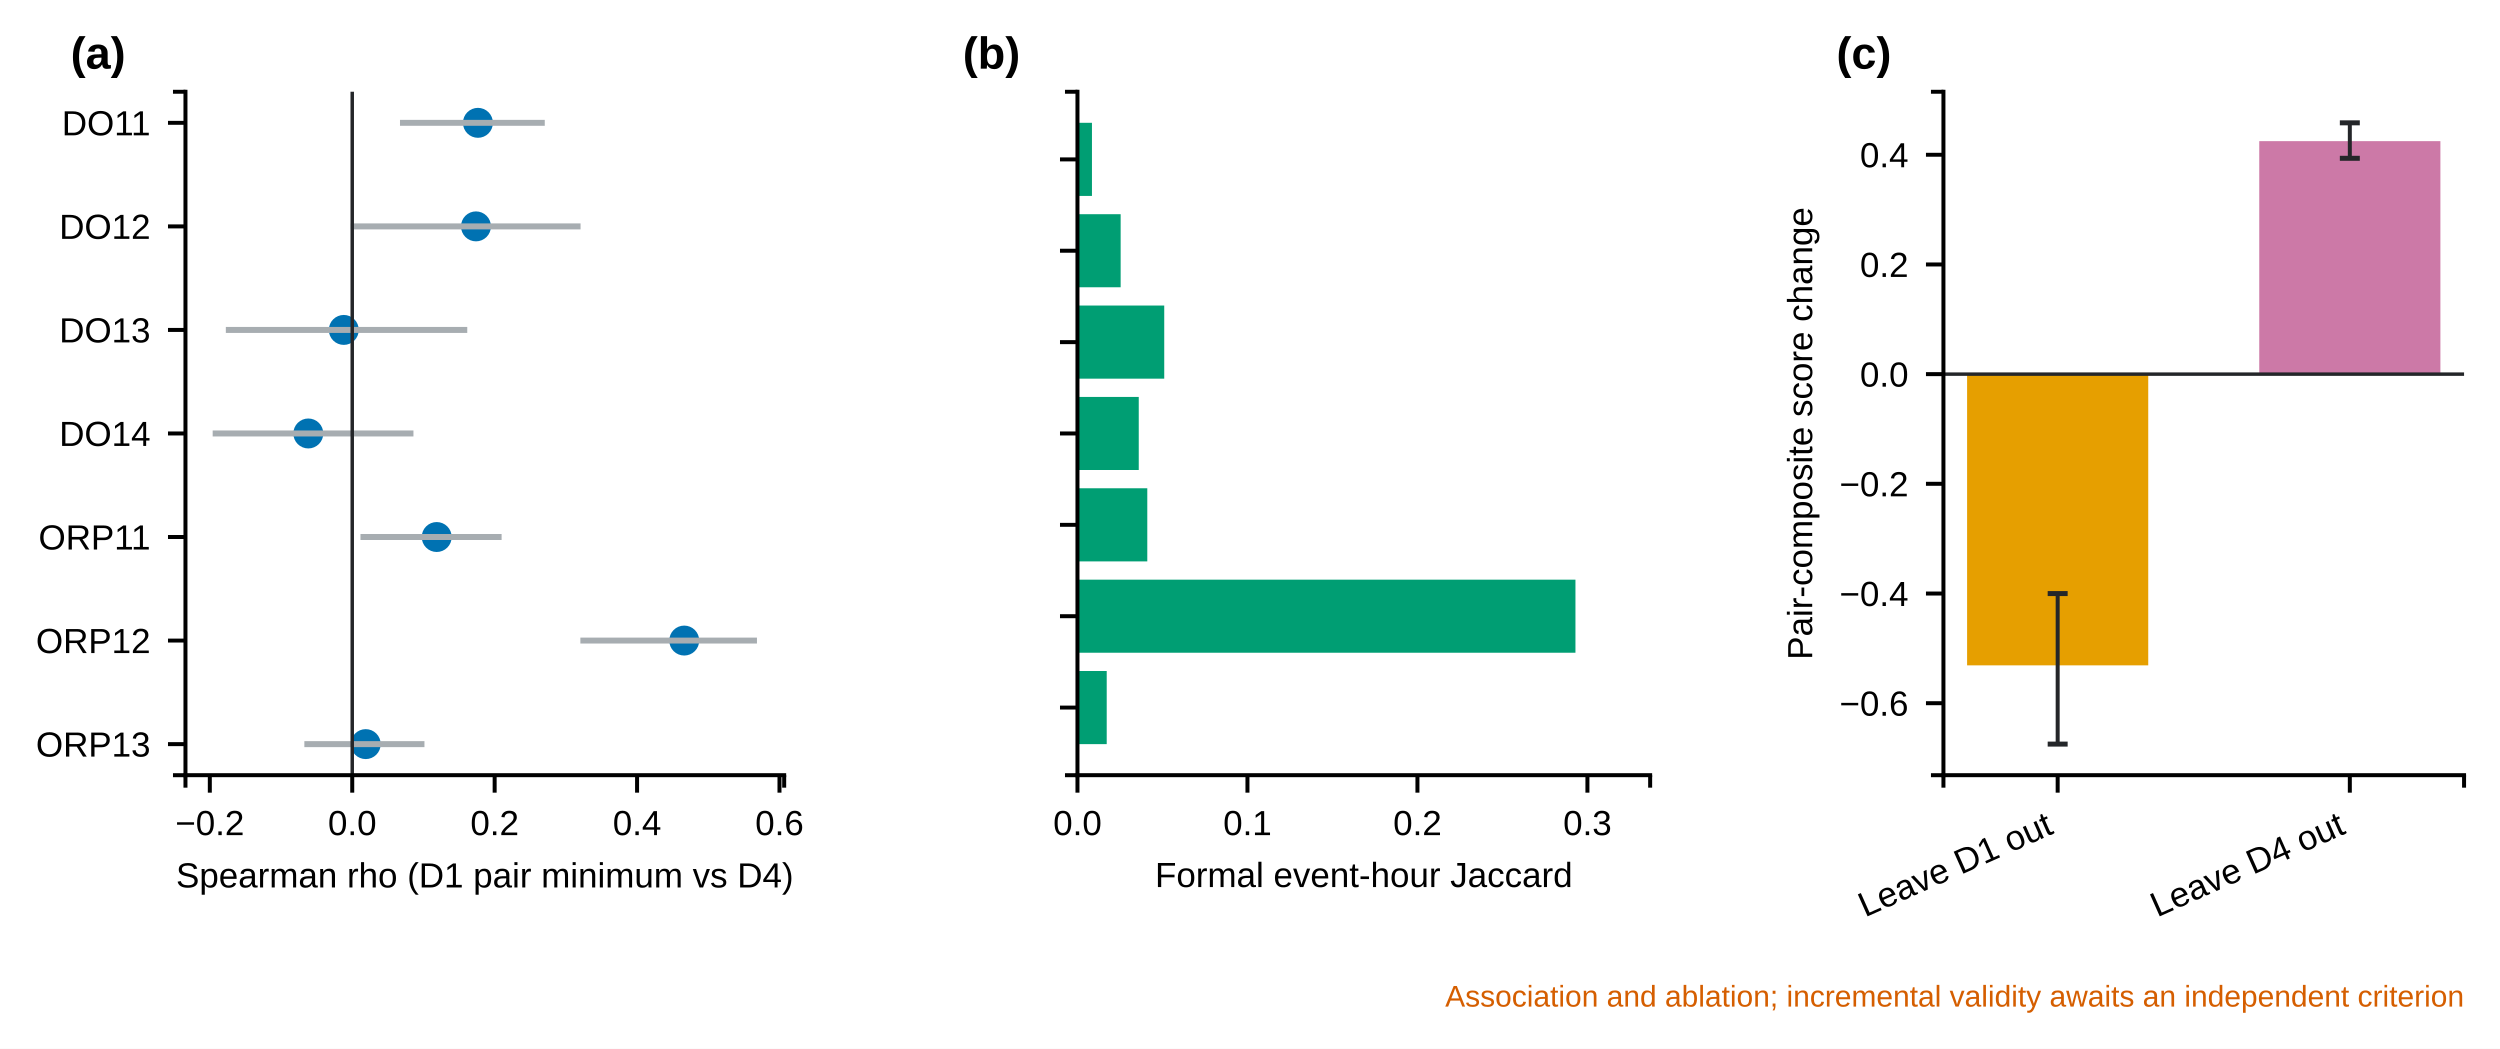
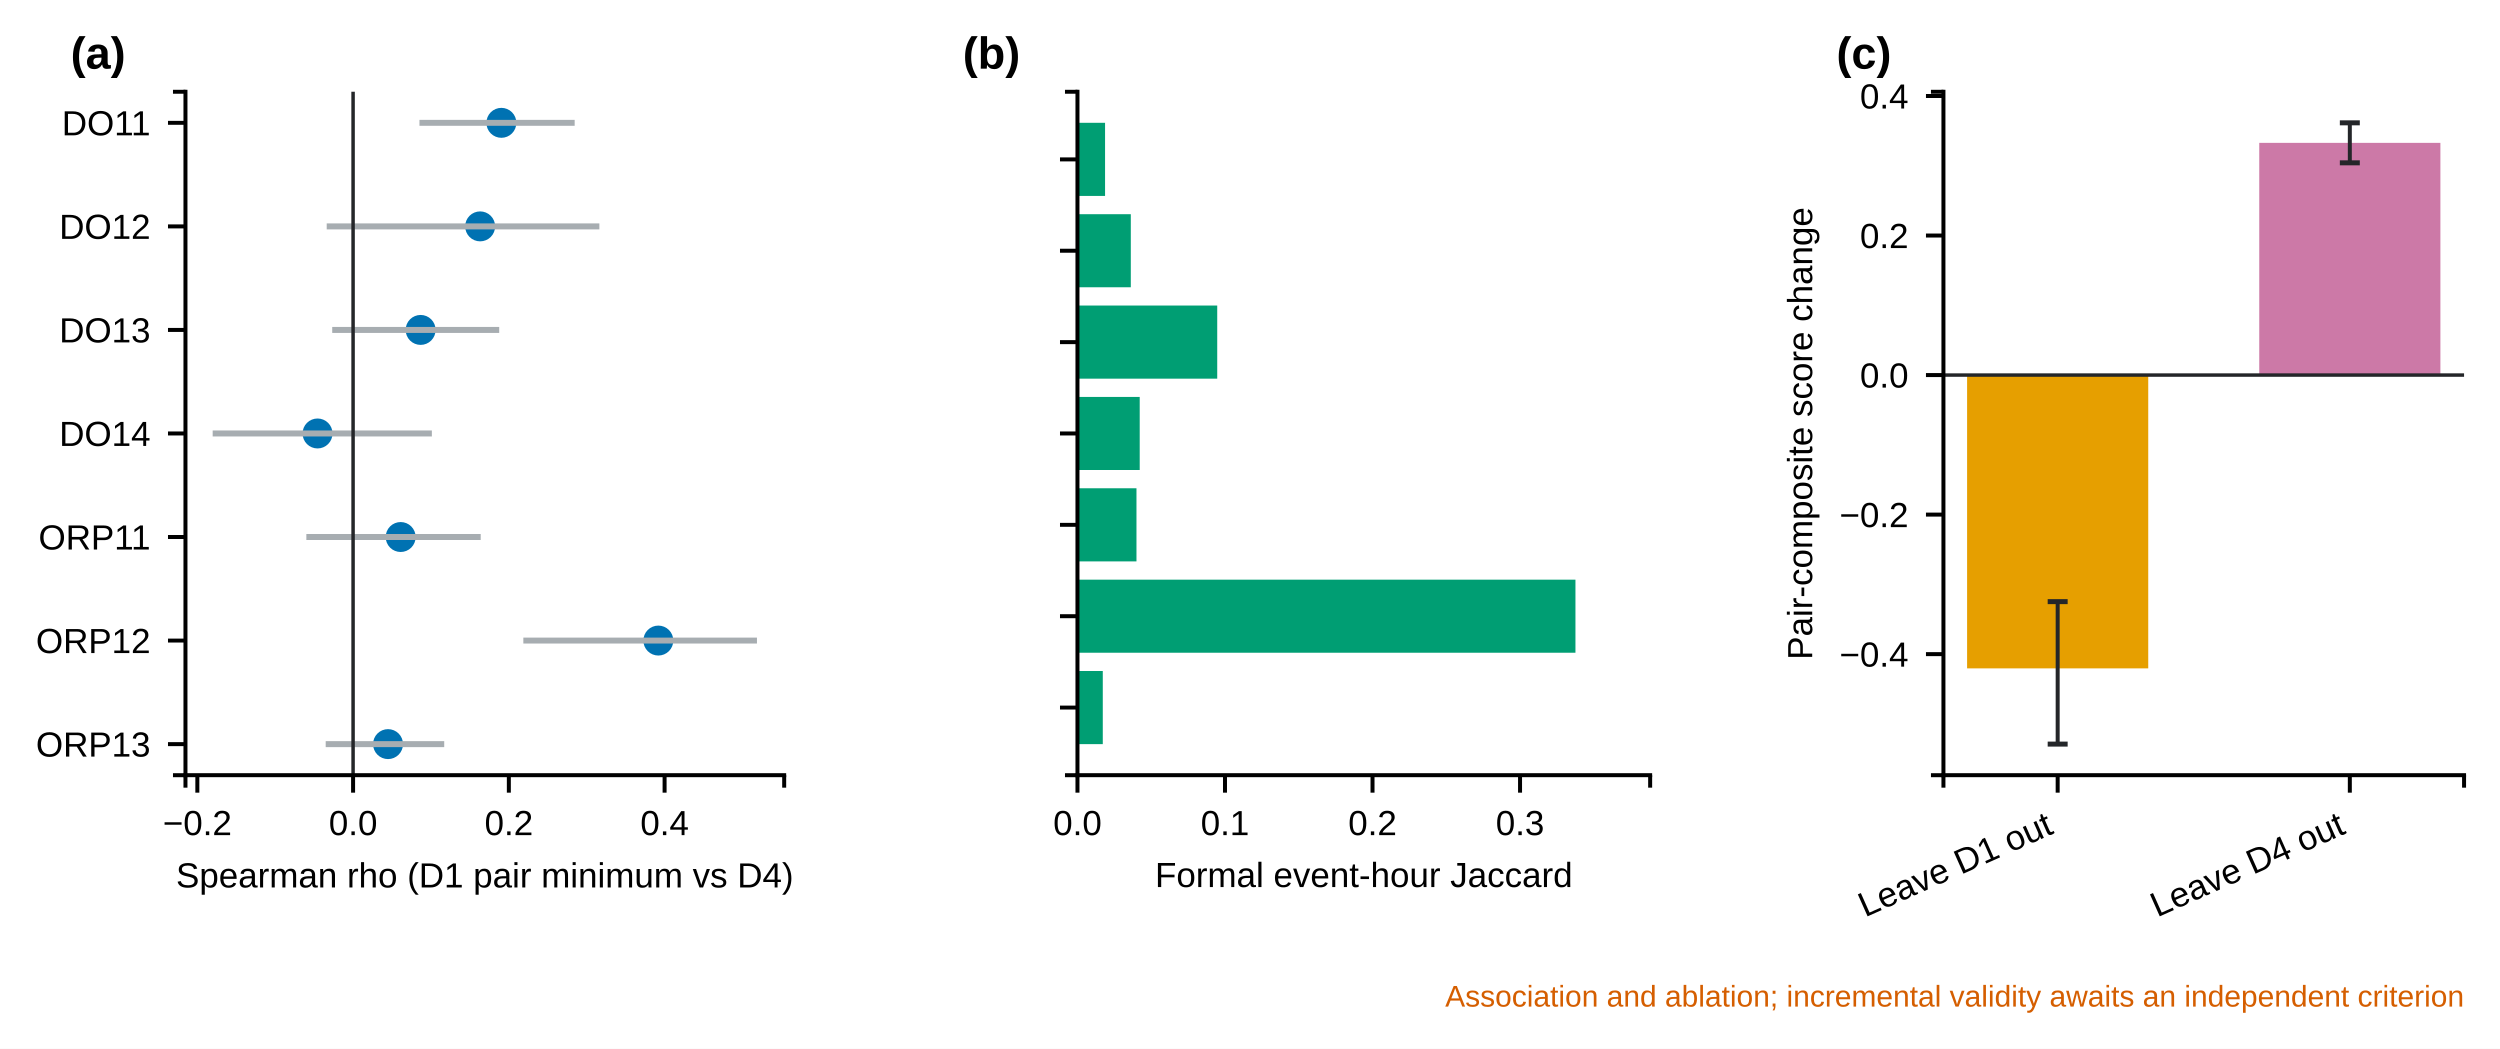
<svg xmlns="http://www.w3.org/2000/svg" xmlns:xlink="http://www.w3.org/1999/xlink" width="500.846pt" height="210.12pt" viewBox="0 0 500.846 210.12" version="1.1">
  <defs>
    <style type="text/css">*{stroke-linejoin: round; stroke-linecap: butt}</style>
  </defs>
  <g id="figure_1">
    <g id="patch_1">
      <path d="M 0 210.12 L 500.846 210.12 L 500.846 0 L 0 0 z " style="fill: #ffffff" />
    </g>
    <g id="axes_1">
      <g id="patch_2">
        <path d="M 37.155 155.298 L 157.101 155.298 L 157.101 18.384 L 37.155 18.384 z " style="fill: #ffffff" />
      </g>
      <g id="PathCollection_1">
        <defs>
-           <path id="mc0e677a238" d="M 0 2.5 C 0.663 2.5 1.299 2.237 1.768 1.768 C 2.237 1.299 2.5 0.663 2.5 0 C 2.5 -0.663 2.237 -1.299 1.768 -1.768 C 1.299 -2.237 0.663 -2.5 0 -2.5 C -0.663 -2.5 -1.299 -2.237 -1.768 -1.768 C -2.237 -1.299 -2.5 -0.663 -2.5 0 C -2.5 0.663 -2.237 1.299 -1.768 1.768 C -1.299 2.237 -0.663 2.5 0 2.5 z " style="stroke: #0072b2" />
+           <path id="m4aca87fe87" d="M 0 2.5 C 0.663 2.5 1.299 2.237 1.768 1.768 C 2.237 1.299 2.5 0.663 2.5 0 C 2.5 -0.663 2.237 -1.299 1.768 -1.768 C 1.299 -2.237 0.663 -2.5 0 -2.5 C -0.663 -2.5 -1.299 -2.237 -1.768 -1.768 C -2.237 -1.299 -2.5 -0.663 -2.5 0 C -2.5 0.663 -2.237 1.299 -1.768 1.768 C -1.299 2.237 -0.663 2.5 0 2.5 z " style="stroke: #0072b2" />
        </defs>
-         <g clip-path="url(#p67ba8bfd89)">
-           <use xlink:href="#mc0e677a238" x="95.749" y="24.608" style="fill: #0072b2; stroke: #0072b2" />
-           <use xlink:href="#mc0e677a238" x="95.357" y="45.352" style="fill: #0072b2; stroke: #0072b2" />
-           <use xlink:href="#mc0e677a238" x="68.874" y="66.096" style="fill: #0072b2; stroke: #0072b2" />
-           <use xlink:href="#mc0e677a238" x="61.767" y="86.841" style="fill: #0072b2; stroke: #0072b2" />
-           <use xlink:href="#mc0e677a238" x="87.489" y="107.585" style="fill: #0072b2; stroke: #0072b2" />
-           <use xlink:href="#mc0e677a238" x="137.078" y="128.33" style="fill: #0072b2; stroke: #0072b2" />
-           <use xlink:href="#mc0e677a238" x="73.267" y="149.074" style="fill: #0072b2; stroke: #0072b2" />
+         <g clip-path="url(#p1b18689bf1)">
+           <use xlink:href="#m4aca87fe87" x="100.445" y="24.608" style="fill: #0072b2; stroke: #0072b2" />
+           <use xlink:href="#m4aca87fe87" x="96.192" y="45.352" style="fill: #0072b2; stroke: #0072b2" />
+           <use xlink:href="#m4aca87fe87" x="84.266" y="66.096" style="fill: #0072b2; stroke: #0072b2" />
+           <use xlink:href="#m4aca87fe87" x="63.616" y="86.841" style="fill: #0072b2; stroke: #0072b2" />
+           <use xlink:href="#m4aca87fe87" x="80.269" y="107.585" style="fill: #0072b2; stroke: #0072b2" />
+           <use xlink:href="#m4aca87fe87" x="131.89" y="128.33" style="fill: #0072b2; stroke: #0072b2" />
+           <use xlink:href="#m4aca87fe87" x="77.738" y="149.074" style="fill: #0072b2; stroke: #0072b2" />
        </g>
      </g>
      <g id="matplotlib.axis_1">
        <g id="xtick_1">
          <g id="line2d_1">
            <defs>
-               <path id="m65597ff18a" d="M 0 0 L 0 3.5 " style="stroke: #000000; stroke-width: 0.8" />
+               <path id="m1af9ca95e0" d="M 0 0 L 0 3.5 " style="stroke: #000000; stroke-width: 0.8" />
            </defs>
            <g>
-               <use xlink:href="#m65597ff18a" x="42.034" y="155.298" style="stroke: #000000; stroke-width: 0.8" />
+               <use xlink:href="#m1af9ca95e0" x="39.535" y="155.298" style="stroke: #000000; stroke-width: 0.8" />
            </g>
          </g>
          <g id="text_1">
-             <text style="font-size: 7px; font-family: 'Arial'; text-anchor: middle" x="42.034" y="167.308" transform="rotate(-0 42.03443 167.3081)">−0.2</text>
+             <text style="font-size: 7px; font-family: 'Arial'; text-anchor: middle" x="39.535" y="167.308" transform="rotate(-0 39.53466 167.3081)">−0.2</text>
          </g>
        </g>
        <g id="xtick_2">
          <g id="line2d_2">
            <g>
-               <use xlink:href="#m65597ff18a" x="70.566" y="155.298" style="stroke: #000000; stroke-width: 0.8" />
+               <use xlink:href="#m1af9ca95e0" x="70.737" y="155.298" style="stroke: #000000; stroke-width: 0.8" />
            </g>
          </g>
          <g id="text_2">
-             <text style="font-size: 7px; font-family: 'Arial'; text-anchor: middle" x="70.566" y="167.308" transform="rotate(-0 70.56585 167.3081)">0.0</text>
+             <text style="font-size: 7px; font-family: 'Arial'; text-anchor: middle" x="70.737" y="167.308" transform="rotate(-0 70.73732 167.3081)">0.0</text>
          </g>
        </g>
        <g id="xtick_3">
          <g id="line2d_3">
            <g>
-               <use xlink:href="#m65597ff18a" x="99.097" y="155.298" style="stroke: #000000; stroke-width: 0.8" />
+               <use xlink:href="#m1af9ca95e0" x="101.94" y="155.298" style="stroke: #000000; stroke-width: 0.8" />
            </g>
          </g>
          <g id="text_3">
-             <text style="font-size: 7px; font-family: 'Arial'; text-anchor: middle" x="99.097" y="167.308" transform="rotate(-0 99.09727 167.3081)">0.2</text>
+             <text style="font-size: 7px; font-family: 'Arial'; text-anchor: middle" x="101.94" y="167.308" transform="rotate(-0 101.94 167.3081)">0.2</text>
          </g>
        </g>
        <g id="xtick_4">
          <g id="line2d_4">
            <g>
-               <use xlink:href="#m65597ff18a" x="127.629" y="155.298" style="stroke: #000000; stroke-width: 0.8" />
+               <use xlink:href="#m1af9ca95e0" x="133.143" y="155.298" style="stroke: #000000; stroke-width: 0.8" />
            </g>
          </g>
          <g id="text_4">
-             <text style="font-size: 7px; font-family: 'Arial'; text-anchor: middle" x="127.629" y="167.308" transform="rotate(-0 127.6287 167.3081)">0.4</text>
+             <text style="font-size: 7px; font-family: 'Arial'; text-anchor: middle" x="133.143" y="167.308" transform="rotate(-0 133.1427 167.3081)">0.4</text>
          </g>
        </g>
        <g id="xtick_5">
          <g id="line2d_5">
-             <g>
-               <use xlink:href="#m65597ff18a" x="156.16" y="155.298" style="stroke: #000000; stroke-width: 0.8" />
-             </g>
-           </g>
-           <g id="text_5">
-             <text style="font-size: 7px; font-family: 'Arial'; text-anchor: middle" x="156.16" y="167.308" transform="rotate(-0 156.1601 167.3081)">0.6</text>
+             <defs>
+               <path id="mff75e1d17a" d="M 0 0 L 0 2.5 " style="stroke: #000000; stroke-width: 0.8" />
+             </defs>
+             <g>
+               <use xlink:href="#mff75e1d17a" x="37.155" y="155.298" style="stroke: #000000; stroke-width: 0.8" />
+             </g>
          </g>
        </g>
        <g id="xtick_6">
          <g id="line2d_6">
-             <defs>
-               <path id="m7a3b846924" d="M 0 0 L 0 2.5 " style="stroke: #000000; stroke-width: 0.8" />
-             </defs>
-             <g>
-               <use xlink:href="#m7a3b846924" x="37.155" y="155.298" style="stroke: #000000; stroke-width: 0.8" />
-             </g>
-           </g>
-         </g>
-         <g id="xtick_7">
-           <g id="line2d_7">
-             <g>
-               <use xlink:href="#m7a3b846924" x="157.101" y="155.298" style="stroke: #000000; stroke-width: 0.8" />
-             </g>
-           </g>
-         </g>
-         <g id="text_6">
+             <g>
+               <use xlink:href="#mff75e1d17a" x="157.101" y="155.298" style="stroke: #000000; stroke-width: 0.8" />
+             </g>
+           </g>
+         </g>
+         <g id="text_5">
          <text style="font-size: 7px; font-family: 'Arial'; text-anchor: middle" x="97.128" y="177.795" transform="rotate(-0 97.12769 177.7951)">Spearman rho (D1 pair minimum vs D4)</text>
        </g>
      </g>
      <g id="matplotlib.axis_2">
        <g id="ytick_1">
+           <g id="line2d_7">
+             <defs>
+               <path id="m77dd1a9f95" d="M 0 0 L -3.5 0 " style="stroke: #000000; stroke-width: 0.8" />
+             </defs>
+             <g>
+               <use xlink:href="#m77dd1a9f95" x="37.155" y="24.608" style="stroke: #000000; stroke-width: 0.8" />
+             </g>
+           </g>
+           <g id="text_6">
+             <text style="font-size: 7px; font-family: 'Arial'; text-anchor: end" x="30.155" y="27.113" transform="rotate(-0 30.15453 27.11277)">DO11</text>
+           </g>
+         </g>
+         <g id="ytick_2">
          <g id="line2d_8">
+             <g>
+               <use xlink:href="#m77dd1a9f95" x="37.155" y="45.352" style="stroke: #000000; stroke-width: 0.8" />
+             </g>
+           </g>
+           <g id="text_7">
+             <text style="font-size: 7px; font-family: 'Arial'; text-anchor: end" x="30.155" y="47.857" transform="rotate(-0 30.15453 47.85723)">DO12</text>
+           </g>
+         </g>
+         <g id="ytick_3">
+           <g id="line2d_9">
+             <g>
+               <use xlink:href="#m77dd1a9f95" x="37.155" y="66.096" style="stroke: #000000; stroke-width: 0.8" />
+             </g>
+           </g>
+           <g id="text_8">
+             <text style="font-size: 7px; font-family: 'Arial'; text-anchor: end" x="30.155" y="68.602" transform="rotate(-0 30.15453 68.60168)">DO13</text>
+           </g>
+         </g>
+         <g id="ytick_4">
+           <g id="line2d_10">
+             <g>
+               <use xlink:href="#m77dd1a9f95" x="37.155" y="86.841" style="stroke: #000000; stroke-width: 0.8" />
+             </g>
+           </g>
+           <g id="text_9">
+             <text style="font-size: 7px; font-family: 'Arial'; text-anchor: end" x="30.155" y="89.346" transform="rotate(-0 30.15453 89.34613)">DO14</text>
+           </g>
+         </g>
+         <g id="ytick_5">
+           <g id="line2d_11">
+             <g>
+               <use xlink:href="#m77dd1a9f95" x="37.155" y="107.585" style="stroke: #000000; stroke-width: 0.8" />
+             </g>
+           </g>
+           <g id="text_10">
+             <text style="font-size: 7px; font-family: 'Arial'; text-anchor: end" x="30.155" y="110.091" transform="rotate(-0 30.15453 110.0906)">ORP11</text>
+           </g>
+         </g>
+         <g id="ytick_6">
+           <g id="line2d_12">
+             <g>
+               <use xlink:href="#m77dd1a9f95" x="37.155" y="128.33" style="stroke: #000000; stroke-width: 0.8" />
+             </g>
+           </g>
+           <g id="text_11">
+             <text style="font-size: 7px; font-family: 'Arial'; text-anchor: end" x="30.155" y="130.835" transform="rotate(-0 30.15453 130.835)">ORP12</text>
+           </g>
+         </g>
+         <g id="ytick_7">
+           <g id="line2d_13">
+             <g>
+               <use xlink:href="#m77dd1a9f95" x="37.155" y="149.074" style="stroke: #000000; stroke-width: 0.8" />
+             </g>
+           </g>
+           <g id="text_12">
+             <text style="font-size: 7px; font-family: 'Arial'; text-anchor: end" x="30.155" y="151.579" transform="rotate(-0 30.15453 151.5795)">ORP13</text>
+           </g>
+         </g>
+         <g id="ytick_8">
+           <g id="line2d_14">
            <defs>
-               <path id="ma65872ef30" d="M 0 0 L -3.5 0 " style="stroke: #000000; stroke-width: 0.8" />
+               <path id="m087c15e3c4" d="M 0 0 L -2.5 0 " style="stroke: #000000; stroke-width: 0.8" />
            </defs>
            <g>
-               <use xlink:href="#ma65872ef30" x="37.155" y="24.608" style="stroke: #000000; stroke-width: 0.8" />
-             </g>
-           </g>
-           <g id="text_7">
-             <text style="font-size: 7px; font-family: 'Arial'; text-anchor: end" x="30.155" y="27.113" transform="rotate(-0 30.15453 27.11277)">DO11</text>
-           </g>
-         </g>
-         <g id="ytick_2">
-           <g id="line2d_9">
-             <g>
-               <use xlink:href="#ma65872ef30" x="37.155" y="45.352" style="stroke: #000000; stroke-width: 0.8" />
-             </g>
-           </g>
-           <g id="text_8">
-             <text style="font-size: 7px; font-family: 'Arial'; text-anchor: end" x="30.155" y="47.857" transform="rotate(-0 30.15453 47.85723)">DO12</text>
-           </g>
-         </g>
-         <g id="ytick_3">
-           <g id="line2d_10">
-             <g>
-               <use xlink:href="#ma65872ef30" x="37.155" y="66.096" style="stroke: #000000; stroke-width: 0.8" />
-             </g>
-           </g>
-           <g id="text_9">
-             <text style="font-size: 7px; font-family: 'Arial'; text-anchor: end" x="30.155" y="68.602" transform="rotate(-0 30.15453 68.60168)">DO13</text>
-           </g>
-         </g>
-         <g id="ytick_4">
-           <g id="line2d_11">
-             <g>
-               <use xlink:href="#ma65872ef30" x="37.155" y="86.841" style="stroke: #000000; stroke-width: 0.8" />
-             </g>
-           </g>
-           <g id="text_10">
-             <text style="font-size: 7px; font-family: 'Arial'; text-anchor: end" x="30.155" y="89.346" transform="rotate(-0 30.15453 89.34613)">DO14</text>
-           </g>
-         </g>
-         <g id="ytick_5">
-           <g id="line2d_12">
-             <g>
-               <use xlink:href="#ma65872ef30" x="37.155" y="107.585" style="stroke: #000000; stroke-width: 0.8" />
-             </g>
-           </g>
-           <g id="text_11">
-             <text style="font-size: 7px; font-family: 'Arial'; text-anchor: end" x="30.155" y="110.091" transform="rotate(-0 30.15453 110.0906)">ORP11</text>
-           </g>
-         </g>
-         <g id="ytick_6">
-           <g id="line2d_13">
-             <g>
-               <use xlink:href="#ma65872ef30" x="37.155" y="128.33" style="stroke: #000000; stroke-width: 0.8" />
-             </g>
-           </g>
-           <g id="text_12">
-             <text style="font-size: 7px; font-family: 'Arial'; text-anchor: end" x="30.155" y="130.835" transform="rotate(-0 30.15453 130.835)">ORP12</text>
-           </g>
-         </g>
-         <g id="ytick_7">
-           <g id="line2d_14">
-             <g>
-               <use xlink:href="#ma65872ef30" x="37.155" y="149.074" style="stroke: #000000; stroke-width: 0.8" />
-             </g>
-           </g>
-           <g id="text_13">
-             <text style="font-size: 7px; font-family: 'Arial'; text-anchor: end" x="30.155" y="151.579" transform="rotate(-0 30.15453 151.5795)">ORP13</text>
-           </g>
-         </g>
-         <g id="ytick_8">
+               <use xlink:href="#m087c15e3c4" x="37.155" y="18.384" style="stroke: #000000; stroke-width: 0.8" />
+             </g>
+           </g>
+         </g>
+         <g id="ytick_9">
          <g id="line2d_15">
-             <defs>
-               <path id="m5bfed53e0e" d="M 0 0 L -2.5 0 " style="stroke: #000000; stroke-width: 0.8" />
-             </defs>
-             <g>
-               <use xlink:href="#m5bfed53e0e" x="37.155" y="18.384" style="stroke: #000000; stroke-width: 0.8" />
-             </g>
-           </g>
-         </g>
-         <g id="ytick_9">
-           <g id="line2d_16">
-             <g>
-               <use xlink:href="#m5bfed53e0e" x="37.155" y="155.298" style="stroke: #000000; stroke-width: 0.8" />
+             <g>
+               <use xlink:href="#m087c15e3c4" x="37.155" y="155.298" style="stroke: #000000; stroke-width: 0.8" />
            </g>
          </g>
        </g>
      </g>
      <g id="LineCollection_1">
-         <path d="M 80.133 24.608 L 109.139 24.608 " clip-path="url(#p67ba8bfd89)" style="fill: none; stroke: #a7adb1; stroke-width: 1.2" />
-         <path d="M 70.283 45.352 L 116.309 45.352 " clip-path="url(#p67ba8bfd89)" style="fill: none; stroke: #a7adb1; stroke-width: 1.2" />
-         <path d="M 45.244 66.096 L 93.61 66.096 " clip-path="url(#p67ba8bfd89)" style="fill: none; stroke: #a7adb1; stroke-width: 1.2" />
-         <path d="M 42.607 86.841 L 82.829 86.841 " clip-path="url(#p67ba8bfd89)" style="fill: none; stroke: #a7adb1; stroke-width: 1.2" />
-         <path d="M 72.216 107.585 L 100.491 107.585 " clip-path="url(#p67ba8bfd89)" style="fill: none; stroke: #a7adb1; stroke-width: 1.2" />
-         <path d="M 116.268 128.33 L 151.649 128.33 " clip-path="url(#p67ba8bfd89)" style="fill: none; stroke: #a7adb1; stroke-width: 1.2" />
-         <path d="M 60.974 149.074 L 85.034 149.074 " clip-path="url(#p67ba8bfd89)" style="fill: none; stroke: #a7adb1; stroke-width: 1.2" />
-       </g>
-       <g id="line2d_17">
-         <path d="M 70.566 155.298 L 70.566 18.384 " clip-path="url(#p67ba8bfd89)" style="fill: none; stroke: #242629; stroke-width: 0.7; stroke-linecap: square" />
+         <path d="M 84.033 24.608 L 115.128 24.608 " clip-path="url(#p1b18689bf1)" style="fill: none; stroke: #a7adb1; stroke-width: 1.2" />
+         <path d="M 65.452 45.352 L 120.077 45.352 " clip-path="url(#p1b18689bf1)" style="fill: none; stroke: #a7adb1; stroke-width: 1.2" />
+         <path d="M 66.556 66.096 L 100.01 66.096 " clip-path="url(#p1b18689bf1)" style="fill: none; stroke: #a7adb1; stroke-width: 1.2" />
+         <path d="M 42.607 86.841 L 86.519 86.841 " clip-path="url(#p1b18689bf1)" style="fill: none; stroke: #a7adb1; stroke-width: 1.2" />
+         <path d="M 61.374 107.585 L 96.304 107.585 " clip-path="url(#p1b18689bf1)" style="fill: none; stroke: #a7adb1; stroke-width: 1.2" />
+         <path d="M 104.844 128.33 L 151.649 128.33 " clip-path="url(#p1b18689bf1)" style="fill: none; stroke: #a7adb1; stroke-width: 1.2" />
+         <path d="M 65.249 149.074 L 88.994 149.074 " clip-path="url(#p1b18689bf1)" style="fill: none; stroke: #a7adb1; stroke-width: 1.2" />
+       </g>
+       <g id="line2d_16">
+         <path d="M 70.737 155.298 L 70.737 18.384 " clip-path="url(#p1b18689bf1)" style="fill: none; stroke: #242629; stroke-width: 0.7; stroke-linecap: square" />
      </g>
      <g id="patch_3">
        <path d="M 37.155 155.298 L 37.155 18.384 " style="fill: none; stroke: #000000; stroke-width: 0.8; stroke-linejoin: miter; stroke-linecap: square" />
      </g>
      <g id="patch_4">
        <path d="M 37.155 155.298 L 157.101 155.298 " style="fill: none; stroke: #000000; stroke-width: 0.8; stroke-linejoin: miter; stroke-linecap: square" />
      </g>
-       <g id="text_14">
+       <g id="text_13">
        <g id="patch_5">
          <path d="M 14.072 15.736 L 25.25 15.736 L 25.25 7.11 L 14.072 7.11 z " style="fill: #ffffff; opacity: 0.88" />
        </g>
        <text style="font-weight: 700; font-size: 9px; font-family: 'Arial'; text-anchor: end" x="25.16" y="13.752" transform="rotate(-0 25.1599 13.75172)">(a)</text>
      </g>
    </g>
    <g id="axes_2">
      <g id="patch_6">
        <path d="M 215.857 155.298 L 330.588 155.298 L 330.588 18.384 L 215.857 18.384 z " style="fill: #ffffff" />
      </g>
      <g id="patch_7">
-         <path d="M 215.857 24.608 L 218.761 24.608 L 218.761 39.251 L 215.857 39.251 z " clip-path="url(#p5e305a3671)" style="fill: #009e73" />
+         <path d="M 215.857 24.608 L 221.386 24.608 L 221.386 39.251 L 215.857 39.251 z " clip-path="url(#p55126e26e2)" style="fill: #009e73" />
      </g>
      <g id="patch_8">
-         <path d="M 215.857 42.911 L 224.509 42.911 L 224.509 57.555 L 215.857 57.555 z " clip-path="url(#p5e305a3671)" style="fill: #009e73" />
+         <path d="M 215.857 42.911 L 226.543 42.911 L 226.543 57.555 L 215.857 57.555 z " clip-path="url(#p55126e26e2)" style="fill: #009e73" />
      </g>
      <g id="patch_9">
-         <path d="M 215.857 61.215 L 233.241 61.215 L 233.241 75.859 L 215.857 75.859 z " clip-path="url(#p5e305a3671)" style="fill: #009e73" />
+         <path d="M 215.857 61.215 L 243.857 61.215 L 243.857 75.859 L 215.857 75.859 z " clip-path="url(#p55126e26e2)" style="fill: #009e73" />
      </g>
      <g id="patch_10">
-         <path d="M 215.857 79.519 L 228.135 79.519 L 228.135 94.162 L 215.857 94.162 z " clip-path="url(#p5e305a3671)" style="fill: #009e73" />
+         <path d="M 215.857 79.519 L 228.328 79.519 L 228.328 94.162 L 215.857 94.162 z " clip-path="url(#p55126e26e2)" style="fill: #009e73" />
      </g>
      <g id="patch_11">
-         <path d="M 215.857 97.823 L 229.846 97.823 L 229.846 112.466 L 215.857 112.466 z " clip-path="url(#p5e305a3671)" style="fill: #009e73" />
+         <path d="M 215.857 97.823 L 227.679 97.823 L 227.679 112.466 L 215.857 112.466 z " clip-path="url(#p55126e26e2)" style="fill: #009e73" />
      </g>
      <g id="patch_12">
-         <path d="M 215.857 116.127 L 315.623 116.127 L 315.623 130.77 L 215.857 130.77 z " clip-path="url(#p5e305a3671)" style="fill: #009e73" />
+         <path d="M 215.857 116.127 L 315.623 116.127 L 315.623 130.77 L 215.857 130.77 z " clip-path="url(#p55126e26e2)" style="fill: #009e73" />
      </g>
      <g id="patch_13">
-         <path d="M 215.857 134.431 L 221.718 134.431 L 221.718 149.074 L 215.857 149.074 z " clip-path="url(#p5e305a3671)" style="fill: #009e73" />
+         <path d="M 215.857 134.431 L 220.93 134.431 L 220.93 149.074 L 215.857 149.074 z " clip-path="url(#p55126e26e2)" style="fill: #009e73" />
      </g>
      <g id="matplotlib.axis_3">
+         <g id="xtick_7">
+           <g id="line2d_17">
+             <g>
+               <use xlink:href="#m1af9ca95e0" x="215.857" y="155.298" style="stroke: #000000; stroke-width: 0.8" />
+             </g>
+           </g>
+           <g id="text_14">
+             <text style="font-size: 7px; font-family: 'Arial'; text-anchor: middle" x="215.857" y="167.308" transform="rotate(-0 215.8572 167.3081)">0.0</text>
+           </g>
+         </g>
        <g id="xtick_8">
          <g id="line2d_18">
            <g>
-               <use xlink:href="#m65597ff18a" x="215.857" y="155.298" style="stroke: #000000; stroke-width: 0.8" />
+               <use xlink:href="#m1af9ca95e0" x="245.413" y="155.298" style="stroke: #000000; stroke-width: 0.8" />
            </g>
          </g>
          <g id="text_15">
-             <text style="font-size: 7px; font-family: 'Arial'; text-anchor: middle" x="215.857" y="167.308" transform="rotate(-0 215.8572 167.3081)">0.0</text>
+             <text style="font-size: 7px; font-family: 'Arial'; text-anchor: middle" x="245.413" y="167.308" transform="rotate(-0 245.4126 167.3081)">0.1</text>
          </g>
        </g>
        <g id="xtick_9">
          <g id="line2d_19">
            <g>
-               <use xlink:href="#m65597ff18a" x="249.912" y="155.298" style="stroke: #000000; stroke-width: 0.8" />
+               <use xlink:href="#m1af9ca95e0" x="274.968" y="155.298" style="stroke: #000000; stroke-width: 0.8" />
            </g>
          </g>
          <g id="text_16">
-             <text style="font-size: 7px; font-family: 'Arial'; text-anchor: middle" x="249.912" y="167.308" transform="rotate(-0 249.9117 167.3081)">0.1</text>
+             <text style="font-size: 7px; font-family: 'Arial'; text-anchor: middle" x="274.968" y="167.308" transform="rotate(-0 274.9679 167.3081)">0.2</text>
          </g>
        </g>
        <g id="xtick_10">
          <g id="line2d_20">
            <g>
-               <use xlink:href="#m65597ff18a" x="283.966" y="155.298" style="stroke: #000000; stroke-width: 0.8" />
+               <use xlink:href="#m1af9ca95e0" x="304.523" y="155.298" style="stroke: #000000; stroke-width: 0.8" />
            </g>
          </g>
          <g id="text_17">
-             <text style="font-size: 7px; font-family: 'Arial'; text-anchor: middle" x="283.966" y="167.308" transform="rotate(-0 283.9662 167.3081)">0.2</text>
+             <text style="font-size: 7px; font-family: 'Arial'; text-anchor: middle" x="304.523" y="167.308" transform="rotate(-0 304.5233 167.3081)">0.3</text>
          </g>
        </g>
        <g id="xtick_11">
          <g id="line2d_21">
            <g>
-               <use xlink:href="#m65597ff18a" x="318.021" y="155.298" style="stroke: #000000; stroke-width: 0.8" />
-             </g>
-           </g>
-           <g id="text_18">
-             <text style="font-size: 7px; font-family: 'Arial'; text-anchor: middle" x="318.021" y="167.308" transform="rotate(-0 318.0208 167.3081)">0.3</text>
-           </g>
-         </g>
-         <g id="xtick_12">
-           <g id="line2d_22">
-             <g>
-               <use xlink:href="#m7a3b846924" x="330.588" y="155.298" style="stroke: #000000; stroke-width: 0.8" />
-             </g>
-           </g>
-         </g>
-         <g id="text_19">
+               <use xlink:href="#mff75e1d17a" x="330.588" y="155.298" style="stroke: #000000; stroke-width: 0.8" />
+             </g>
+           </g>
+         </g>
+         <g id="text_18">
          <text style="font-size: 7px; font-family: 'Arial'; text-anchor: middle" x="273.223" y="177.71" transform="rotate(-0 273.2228 177.7098)">Formal event-hour Jaccard</text>
        </g>
      </g>
      <g id="matplotlib.axis_4">
        <g id="ytick_10">
+           <g id="line2d_22">
+             <g>
+               <use xlink:href="#m77dd1a9f95" x="215.857" y="31.929" style="stroke: #000000; stroke-width: 0.8" />
+             </g>
+           </g>
+         </g>
+         <g id="ytick_11">
          <g id="line2d_23">
            <g>
-               <use xlink:href="#ma65872ef30" x="215.857" y="31.929" style="stroke: #000000; stroke-width: 0.8" />
-             </g>
-           </g>
-         </g>
-         <g id="ytick_11">
+               <use xlink:href="#m77dd1a9f95" x="215.857" y="50.233" style="stroke: #000000; stroke-width: 0.8" />
+             </g>
+           </g>
+         </g>
+         <g id="ytick_12">
          <g id="line2d_24">
            <g>
-               <use xlink:href="#ma65872ef30" x="215.857" y="50.233" style="stroke: #000000; stroke-width: 0.8" />
-             </g>
-           </g>
-         </g>
-         <g id="ytick_12">
+               <use xlink:href="#m77dd1a9f95" x="215.857" y="68.537" style="stroke: #000000; stroke-width: 0.8" />
+             </g>
+           </g>
+         </g>
+         <g id="ytick_13">
          <g id="line2d_25">
            <g>
-               <use xlink:href="#ma65872ef30" x="215.857" y="68.537" style="stroke: #000000; stroke-width: 0.8" />
-             </g>
-           </g>
-         </g>
-         <g id="ytick_13">
+               <use xlink:href="#m77dd1a9f95" x="215.857" y="86.841" style="stroke: #000000; stroke-width: 0.8" />
+             </g>
+           </g>
+         </g>
+         <g id="ytick_14">
          <g id="line2d_26">
            <g>
-               <use xlink:href="#ma65872ef30" x="215.857" y="86.841" style="stroke: #000000; stroke-width: 0.8" />
-             </g>
-           </g>
-         </g>
-         <g id="ytick_14">
+               <use xlink:href="#m77dd1a9f95" x="215.857" y="105.145" style="stroke: #000000; stroke-width: 0.8" />
+             </g>
+           </g>
+         </g>
+         <g id="ytick_15">
          <g id="line2d_27">
            <g>
-               <use xlink:href="#ma65872ef30" x="215.857" y="105.145" style="stroke: #000000; stroke-width: 0.8" />
-             </g>
-           </g>
-         </g>
-         <g id="ytick_15">
+               <use xlink:href="#m77dd1a9f95" x="215.857" y="123.449" style="stroke: #000000; stroke-width: 0.8" />
+             </g>
+           </g>
+         </g>
+         <g id="ytick_16">
          <g id="line2d_28">
            <g>
-               <use xlink:href="#ma65872ef30" x="215.857" y="123.449" style="stroke: #000000; stroke-width: 0.8" />
-             </g>
-           </g>
-         </g>
-         <g id="ytick_16">
+               <use xlink:href="#m77dd1a9f95" x="215.857" y="141.753" style="stroke: #000000; stroke-width: 0.8" />
+             </g>
+           </g>
+         </g>
+         <g id="ytick_17">
          <g id="line2d_29">
            <g>
-               <use xlink:href="#ma65872ef30" x="215.857" y="141.753" style="stroke: #000000; stroke-width: 0.8" />
-             </g>
-           </g>
-         </g>
-         <g id="ytick_17">
+               <use xlink:href="#m087c15e3c4" x="215.857" y="18.384" style="stroke: #000000; stroke-width: 0.8" />
+             </g>
+           </g>
+         </g>
+         <g id="ytick_18">
          <g id="line2d_30">
            <g>
-               <use xlink:href="#m5bfed53e0e" x="215.857" y="18.384" style="stroke: #000000; stroke-width: 0.8" />
-             </g>
-           </g>
-         </g>
-         <g id="ytick_18">
-           <g id="line2d_31">
-             <g>
-               <use xlink:href="#m5bfed53e0e" x="215.857" y="155.298" style="stroke: #000000; stroke-width: 0.8" />
+               <use xlink:href="#m087c15e3c4" x="215.857" y="155.298" style="stroke: #000000; stroke-width: 0.8" />
            </g>
          </g>
        </g>
      </g>
      <g id="patch_14">
        <path d="M 215.857 155.298 L 215.857 18.384 " style="fill: none; stroke: #000000; stroke-width: 0.8; stroke-linejoin: miter; stroke-linecap: square" />
      </g>
      <g id="patch_15">
        <path d="M 215.857 155.298 L 330.588 155.298 " style="fill: none; stroke: #000000; stroke-width: 0.8; stroke-linejoin: miter; stroke-linecap: square" />
      </g>
-       <g id="text_20">
+       <g id="text_19">
        <g id="patch_16">
          <path d="M 192.804 15.736 L 204.474 15.736 L 204.474 7.11 L 192.804 7.11 z " style="fill: #ffffff; opacity: 0.88" />
        </g>
        <text style="font-weight: 700; font-size: 9px; font-family: 'Arial'; text-anchor: end" x="204.384" y="13.752" transform="rotate(-0 204.384 13.75172)">(b)</text>
      </g>
    </g>
    <g id="axes_3">
      <g id="patch_17">
        <path d="M 389.345 155.298 L 493.646 155.298 L 493.646 18.384 L 389.345 18.384 z " style="fill: #ffffff" />
      </g>
      <g id="patch_18">
-         <path d="M 394.086 74.955 L 430.375 74.955 L 430.375 133.296 L 394.086 133.296 z " clip-path="url(#pb83da1ac8c)" style="fill: #e69f00" />
+         <path d="M 394.086 75.143 L 430.375 75.143 L 430.375 133.901 L 394.086 133.901 z " clip-path="url(#p8fe1e1a808)" style="fill: #e69f00" />
      </g>
      <g id="patch_19">
-         <path d="M 452.616 74.955 L 488.905 74.955 L 488.905 28.277 L 452.616 28.277 z " clip-path="url(#pb83da1ac8c)" style="fill: #cc79a7" />
+         <path d="M 452.616 75.143 L 488.905 75.143 L 488.905 28.62 L 452.616 28.62 z " clip-path="url(#p8fe1e1a808)" style="fill: #cc79a7" />
      </g>
      <g id="matplotlib.axis_5">
+         <g id="xtick_12">
+           <g id="line2d_31">
+             <g>
+               <use xlink:href="#m1af9ca95e0" x="412.23" y="155.298" style="stroke: #000000; stroke-width: 0.8" />
+             </g>
+           </g>
+           <g id="text_20">
+             <text style="font-size: 7px; font-family: 'Arial'" transform="translate(373.6261 183.8106) rotate(-24)">Leave D1 out</text>
+           </g>
+         </g>
        <g id="xtick_13">
          <g id="line2d_32">
            <g>
-               <use xlink:href="#m65597ff18a" x="412.23" y="155.298" style="stroke: #000000; stroke-width: 0.8" />
+               <use xlink:href="#m1af9ca95e0" x="470.76" y="155.298" style="stroke: #000000; stroke-width: 0.8" />
            </g>
          </g>
          <g id="text_21">
-             <text style="font-size: 7px; font-family: 'Arial'" transform="translate(373.6261 183.8106) rotate(-24)">Leave D1 out</text>
+             <text style="font-size: 7px; font-family: 'Arial'" transform="translate(432.1564 183.8106) rotate(-24)">Leave D4 out</text>
          </g>
        </g>
        <g id="xtick_14">
          <g id="line2d_33">
            <g>
-               <use xlink:href="#m65597ff18a" x="470.76" y="155.298" style="stroke: #000000; stroke-width: 0.8" />
-             </g>
-           </g>
-           <g id="text_22">
-             <text style="font-size: 7px; font-family: 'Arial'" transform="translate(432.1564 183.8106) rotate(-24)">Leave D4 out</text>
+               <use xlink:href="#mff75e1d17a" x="389.345" y="155.298" style="stroke: #000000; stroke-width: 0.8" />
+             </g>
          </g>
        </g>
        <g id="xtick_15">
          <g id="line2d_34">
            <g>
-               <use xlink:href="#m7a3b846924" x="389.345" y="155.298" style="stroke: #000000; stroke-width: 0.8" />
-             </g>
-           </g>
-         </g>
-         <g id="xtick_16">
-           <g id="line2d_35">
-             <g>
-               <use xlink:href="#m7a3b846924" x="493.646" y="155.298" style="stroke: #000000; stroke-width: 0.8" />
+               <use xlink:href="#mff75e1d17a" x="493.646" y="155.298" style="stroke: #000000; stroke-width: 0.8" />
            </g>
          </g>
        </g>
      </g>
      <g id="matplotlib.axis_6">
        <g id="ytick_19">
+           <g id="line2d_35">
+             <g>
+               <use xlink:href="#m77dd1a9f95" x="389.345" y="131.05" style="stroke: #000000; stroke-width: 0.8" />
+             </g>
+           </g>
+           <g id="text_22">
+             <text style="font-size: 7px; font-family: 'Arial'; text-anchor: end" x="382.345" y="133.555" transform="rotate(-0 382.3447 133.5548)">−0.4</text>
+           </g>
+         </g>
+         <g id="ytick_20">
          <g id="line2d_36">
            <g>
-               <use xlink:href="#ma65872ef30" x="389.345" y="140.878" style="stroke: #000000; stroke-width: 0.8" />
+               <use xlink:href="#m77dd1a9f95" x="389.345" y="103.096" style="stroke: #000000; stroke-width: 0.8" />
            </g>
          </g>
          <g id="text_23">
-             <text style="font-size: 7px; font-family: 'Arial'; text-anchor: end" x="382.345" y="143.383" transform="rotate(-0 382.3447 143.3834)">−0.6</text>
-           </g>
-         </g>
-         <g id="ytick_20">
+             <text style="font-size: 7px; font-family: 'Arial'; text-anchor: end" x="382.345" y="105.602" transform="rotate(-0 382.3447 105.6015)">−0.2</text>
+           </g>
+         </g>
+         <g id="ytick_21">
          <g id="line2d_37">
            <g>
-               <use xlink:href="#ma65872ef30" x="389.345" y="118.904" style="stroke: #000000; stroke-width: 0.8" />
+               <use xlink:href="#m77dd1a9f95" x="389.345" y="75.143" style="stroke: #000000; stroke-width: 0.8" />
            </g>
          </g>
          <g id="text_24">
-             <text style="font-size: 7px; font-family: 'Arial'; text-anchor: end" x="382.345" y="121.409" transform="rotate(-0 382.3447 121.409)">−0.4</text>
-           </g>
-         </g>
-         <g id="ytick_21">
+             <text style="font-size: 7px; font-family: 'Arial'; text-anchor: end" x="382.345" y="77.648" transform="rotate(-0 382.3447 77.64821)">0.0</text>
+           </g>
+         </g>
+         <g id="ytick_22">
          <g id="line2d_38">
            <g>
-               <use xlink:href="#ma65872ef30" x="389.345" y="96.929" style="stroke: #000000; stroke-width: 0.8" />
+               <use xlink:href="#m77dd1a9f95" x="389.345" y="47.19" style="stroke: #000000; stroke-width: 0.8" />
            </g>
          </g>
          <g id="text_25">
-             <text style="font-size: 7px; font-family: 'Arial'; text-anchor: end" x="382.345" y="99.435" transform="rotate(-0 382.3447 99.43452)">−0.2</text>
-           </g>
-         </g>
-         <g id="ytick_22">
+             <text style="font-size: 7px; font-family: 'Arial'; text-anchor: end" x="382.345" y="49.695" transform="rotate(-0 382.3447 49.6949)">0.2</text>
+           </g>
+         </g>
+         <g id="ytick_23">
          <g id="line2d_39">
            <g>
-               <use xlink:href="#ma65872ef30" x="389.345" y="74.955" style="stroke: #000000; stroke-width: 0.8" />
+               <use xlink:href="#m77dd1a9f95" x="389.345" y="19.236" style="stroke: #000000; stroke-width: 0.8" />
            </g>
          </g>
          <g id="text_26">
-             <text style="font-size: 7px; font-family: 'Arial'; text-anchor: end" x="382.345" y="77.46" transform="rotate(-0 382.3447 77.46007)">0.0</text>
-           </g>
-         </g>
-         <g id="ytick_23">
+             <text style="font-size: 7px; font-family: 'Arial'; text-anchor: end" x="382.345" y="21.742" transform="rotate(-0 382.3447 21.74159)">0.4</text>
+           </g>
+         </g>
+         <g id="ytick_24">
          <g id="line2d_40">
            <g>
-               <use xlink:href="#ma65872ef30" x="389.345" y="52.98" style="stroke: #000000; stroke-width: 0.8" />
-             </g>
-           </g>
-           <g id="text_27">
-             <text style="font-size: 7px; font-family: 'Arial'; text-anchor: end" x="382.345" y="55.486" transform="rotate(-0 382.3447 55.48561)">0.2</text>
-           </g>
-         </g>
-         <g id="ytick_24">
+               <use xlink:href="#m087c15e3c4" x="389.345" y="155.298" style="stroke: #000000; stroke-width: 0.8" />
+             </g>
+           </g>
+         </g>
+         <g id="ytick_25">
          <g id="line2d_41">
            <g>
-               <use xlink:href="#ma65872ef30" x="389.345" y="31.006" style="stroke: #000000; stroke-width: 0.8" />
-             </g>
-           </g>
-           <g id="text_28">
-             <text style="font-size: 7px; font-family: 'Arial'; text-anchor: end" x="382.345" y="33.511" transform="rotate(-0 382.3447 33.51115)">0.4</text>
-           </g>
-         </g>
-         <g id="ytick_25">
-           <g id="line2d_42">
-             <g>
-               <use xlink:href="#m5bfed53e0e" x="389.345" y="155.298" style="stroke: #000000; stroke-width: 0.8" />
-             </g>
-           </g>
-         </g>
-         <g id="ytick_26">
-           <g id="line2d_43">
-             <g>
-               <use xlink:href="#m5bfed53e0e" x="389.345" y="18.384" style="stroke: #000000; stroke-width: 0.8" />
-             </g>
-           </g>
-         </g>
-         <g id="text_29">
+               <use xlink:href="#m087c15e3c4" x="389.345" y="18.384" style="stroke: #000000; stroke-width: 0.8" />
+             </g>
+           </g>
+         </g>
+         <g id="text_27">
          <text style="font-size: 7px; font-family: 'Arial'; text-anchor: middle" x="363.053" y="86.841" transform="rotate(-90 363.053 86.8409)">Pair-composite score change</text>
        </g>
      </g>
      <g id="LineCollection_2">
-         <path d="M 412.23 149.074 L 412.23 118.916 " clip-path="url(#pb83da1ac8c)" style="fill: none; stroke: #242629; stroke-width: 0.8" />
-         <path d="M 470.76 31.719 L 470.76 24.608 " clip-path="url(#pb83da1ac8c)" style="fill: none; stroke: #242629; stroke-width: 0.8" />
+         <path d="M 412.23 149.074 L 412.23 120.533 " clip-path="url(#p8fe1e1a808)" style="fill: none; stroke: #242629; stroke-width: 0.8" />
+         <path d="M 470.76 32.626 L 470.76 24.608 " clip-path="url(#p8fe1e1a808)" style="fill: none; stroke: #242629; stroke-width: 0.8" />
+       </g>
+       <g id="line2d_42">
+         <defs>
+           <path id="mbf4e705bc1" d="M 2 0 L -2 -0 " style="stroke: #242629" />
+         </defs>
+         <g clip-path="url(#p8fe1e1a808)">
+           <use xlink:href="#mbf4e705bc1" x="412.23" y="149.074" style="fill: #1f77b4; stroke: #242629" />
+           <use xlink:href="#mbf4e705bc1" x="470.76" y="32.626" style="fill: #1f77b4; stroke: #242629" />
+         </g>
+       </g>
+       <g id="line2d_43">
+         <g clip-path="url(#p8fe1e1a808)">
+           <use xlink:href="#mbf4e705bc1" x="412.23" y="120.533" style="fill: #1f77b4; stroke: #242629" />
+           <use xlink:href="#mbf4e705bc1" x="470.76" y="24.608" style="fill: #1f77b4; stroke: #242629" />
+         </g>
      </g>
      <g id="line2d_44">
-         <defs>
-           <path id="m2b0c61cd35" d="M 2 0 L -2 -0 " style="stroke: #242629" />
-         </defs>
-         <g clip-path="url(#pb83da1ac8c)">
-           <use xlink:href="#m2b0c61cd35" x="412.23" y="149.074" style="fill: #1f77b4; stroke: #242629" />
-           <use xlink:href="#m2b0c61cd35" x="470.76" y="31.719" style="fill: #1f77b4; stroke: #242629" />
-         </g>
-       </g>
-       <g id="line2d_45">
-         <g clip-path="url(#pb83da1ac8c)">
-           <use xlink:href="#m2b0c61cd35" x="412.23" y="118.916" style="fill: #1f77b4; stroke: #242629" />
-           <use xlink:href="#m2b0c61cd35" x="470.76" y="24.608" style="fill: #1f77b4; stroke: #242629" />
-         </g>
-       </g>
-       <g id="line2d_46">
-         <path d="M 389.345 74.955 L 493.646 74.955 " clip-path="url(#pb83da1ac8c)" style="fill: none; stroke: #242629; stroke-width: 0.7; stroke-linecap: square" />
+         <path d="M 389.345 75.143 L 493.646 75.143 " clip-path="url(#p8fe1e1a808)" style="fill: none; stroke: #242629; stroke-width: 0.7; stroke-linecap: square" />
      </g>
      <g id="patch_20">
        <path d="M 389.345 155.298 L 389.345 18.384 " style="fill: none; stroke: #000000; stroke-width: 0.8; stroke-linejoin: miter; stroke-linecap: square" />
      </g>
      <g id="patch_21">
        <path d="M 389.345 155.298 L 493.646 155.298 " style="fill: none; stroke: #000000; stroke-width: 0.8; stroke-linejoin: miter; stroke-linecap: square" />
      </g>
-       <g id="text_30">
+       <g id="text_28">
        <g id="patch_22">
          <path d="M 367.826 15.736 L 379.005 15.736 L 379.005 7.11 L 367.826 7.11 z " style="fill: #ffffff; opacity: 0.88" />
        </g>
        <text style="font-weight: 700; font-size: 9px; font-family: 'Arial'; text-anchor: end" x="378.915" y="13.752" transform="rotate(-0 378.9146 13.75172)">(c)</text>
      </g>
    </g>
-     <g id="text_31">
+     <g id="text_29">
      <text style="font-size: 6px; font-family: 'Arial'; text-anchor: end; fill: #d55e00" x="493.646" y="201.657" transform="rotate(-0 493.6459 201.6568)">Association and ablation; incremental validity awaits an independent criterion</text>
    </g>
  </g>
  <defs>
-     <clipPath id="p67ba8bfd89">
+     <clipPath id="p1b18689bf1">
      <rect x="37.155" y="18.384" width="119.946" height="136.913" />
    </clipPath>
-     <clipPath id="p5e305a3671">
+     <clipPath id="p55126e26e2">
      <rect x="215.857" y="18.384" width="114.731" height="136.913" />
    </clipPath>
-     <clipPath id="pb83da1ac8c">
+     <clipPath id="p8fe1e1a808">
      <rect x="389.345" y="18.384" width="104.301" height="136.913" />
    </clipPath>
  </defs>
</svg>
